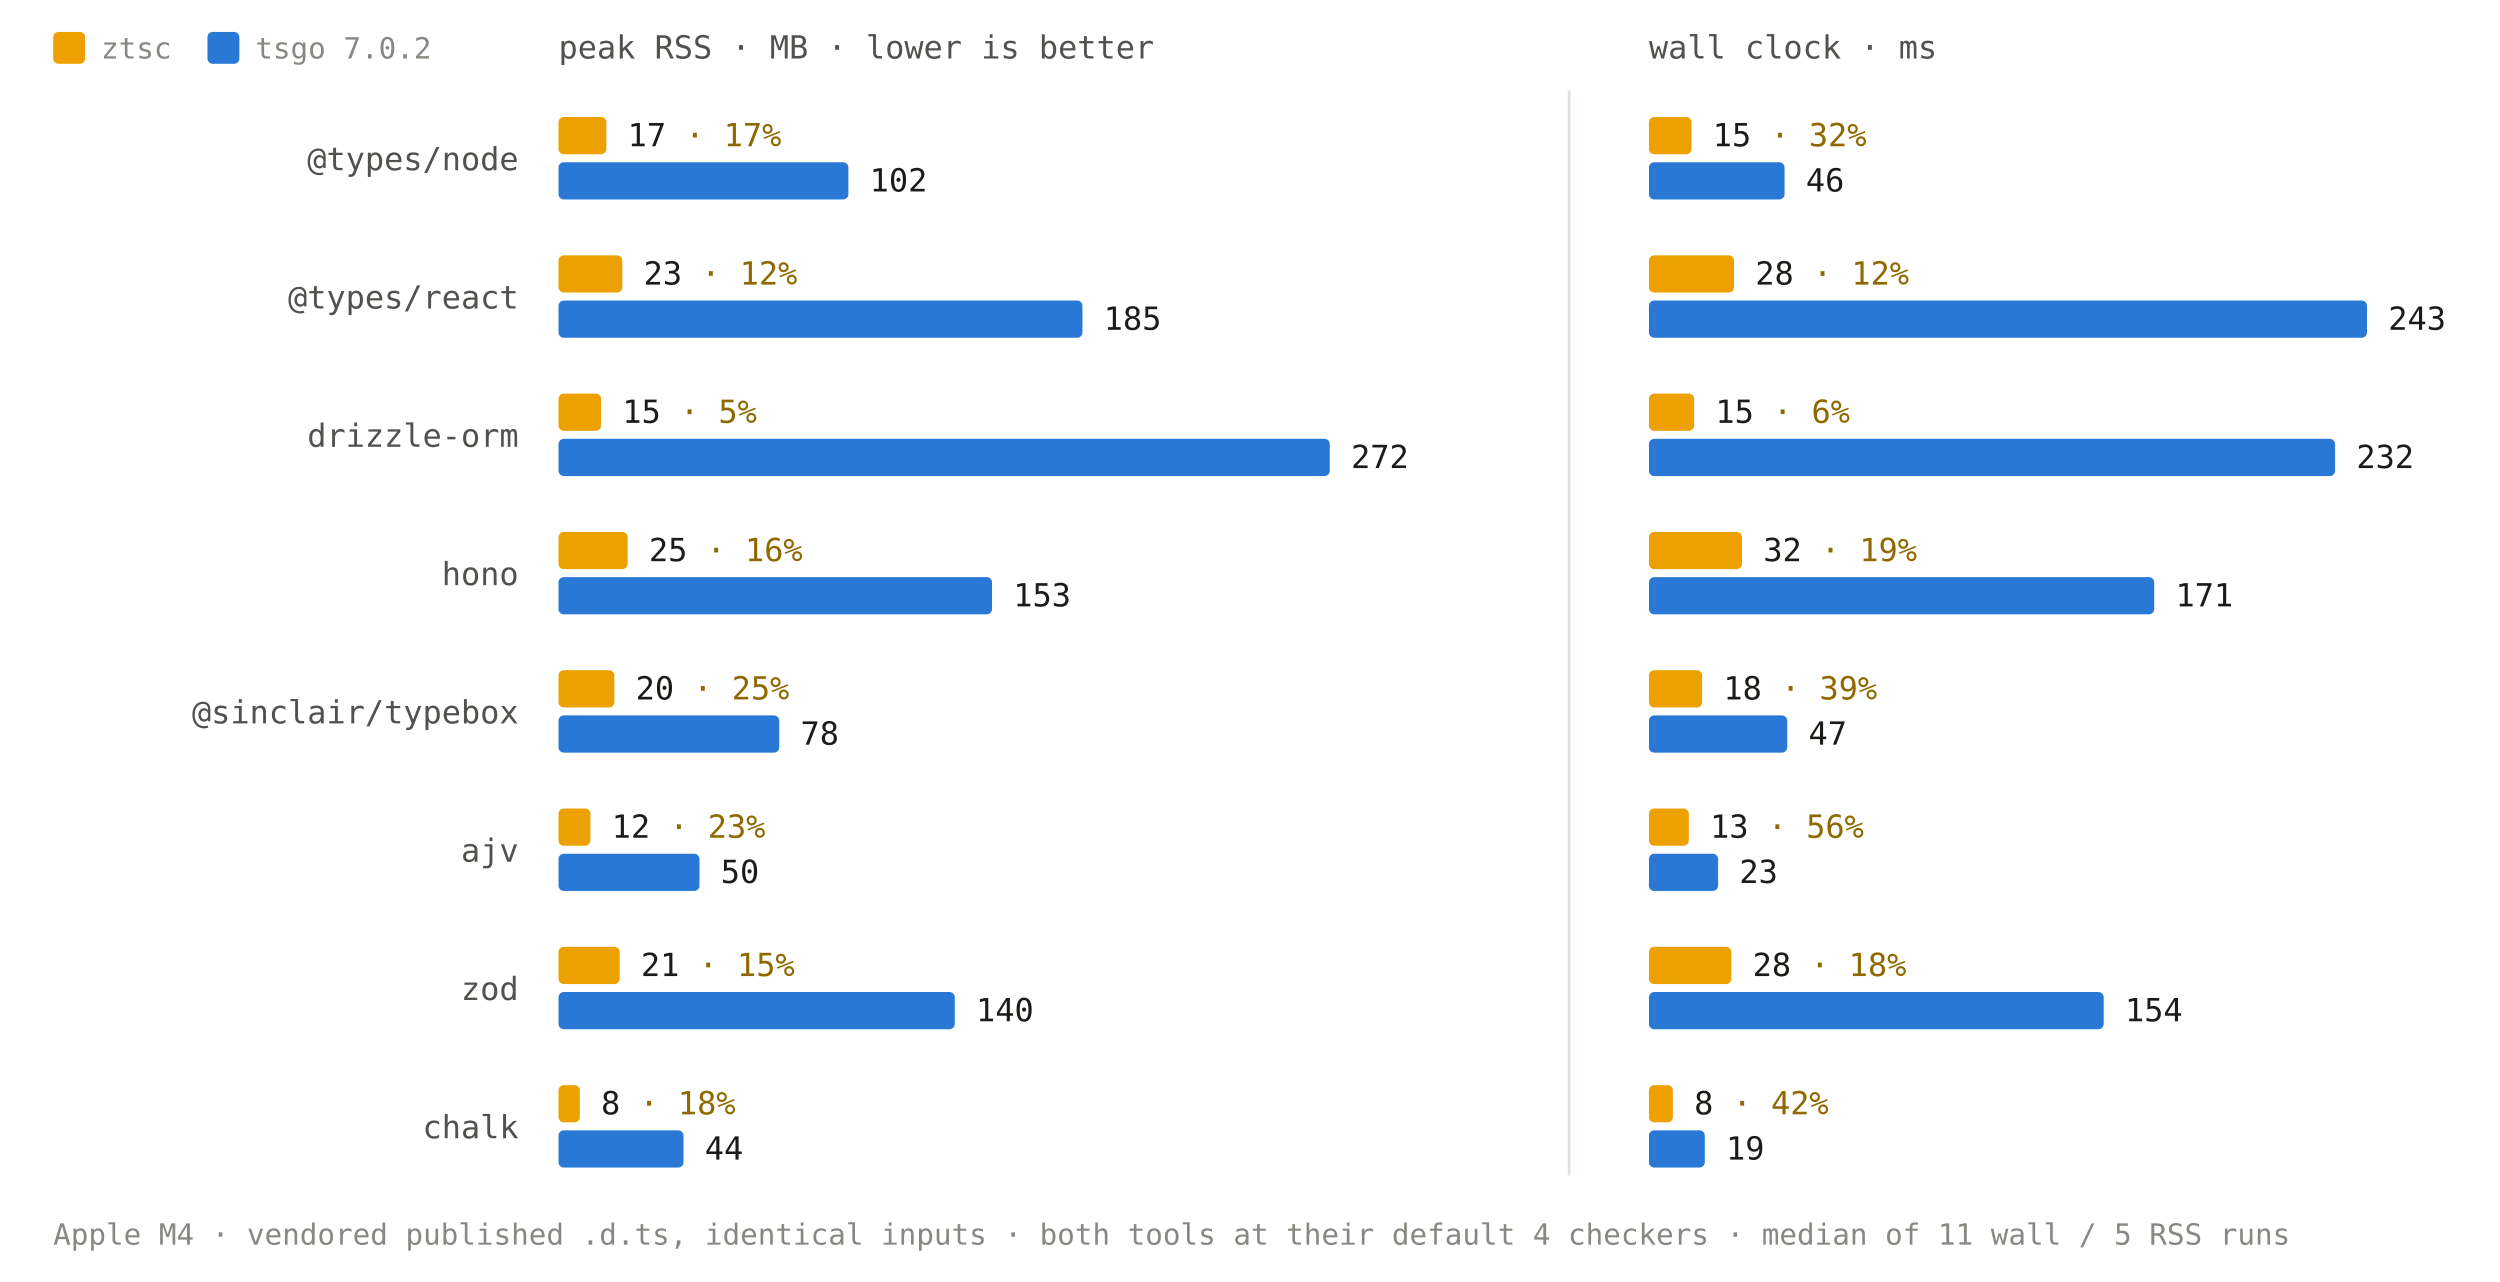
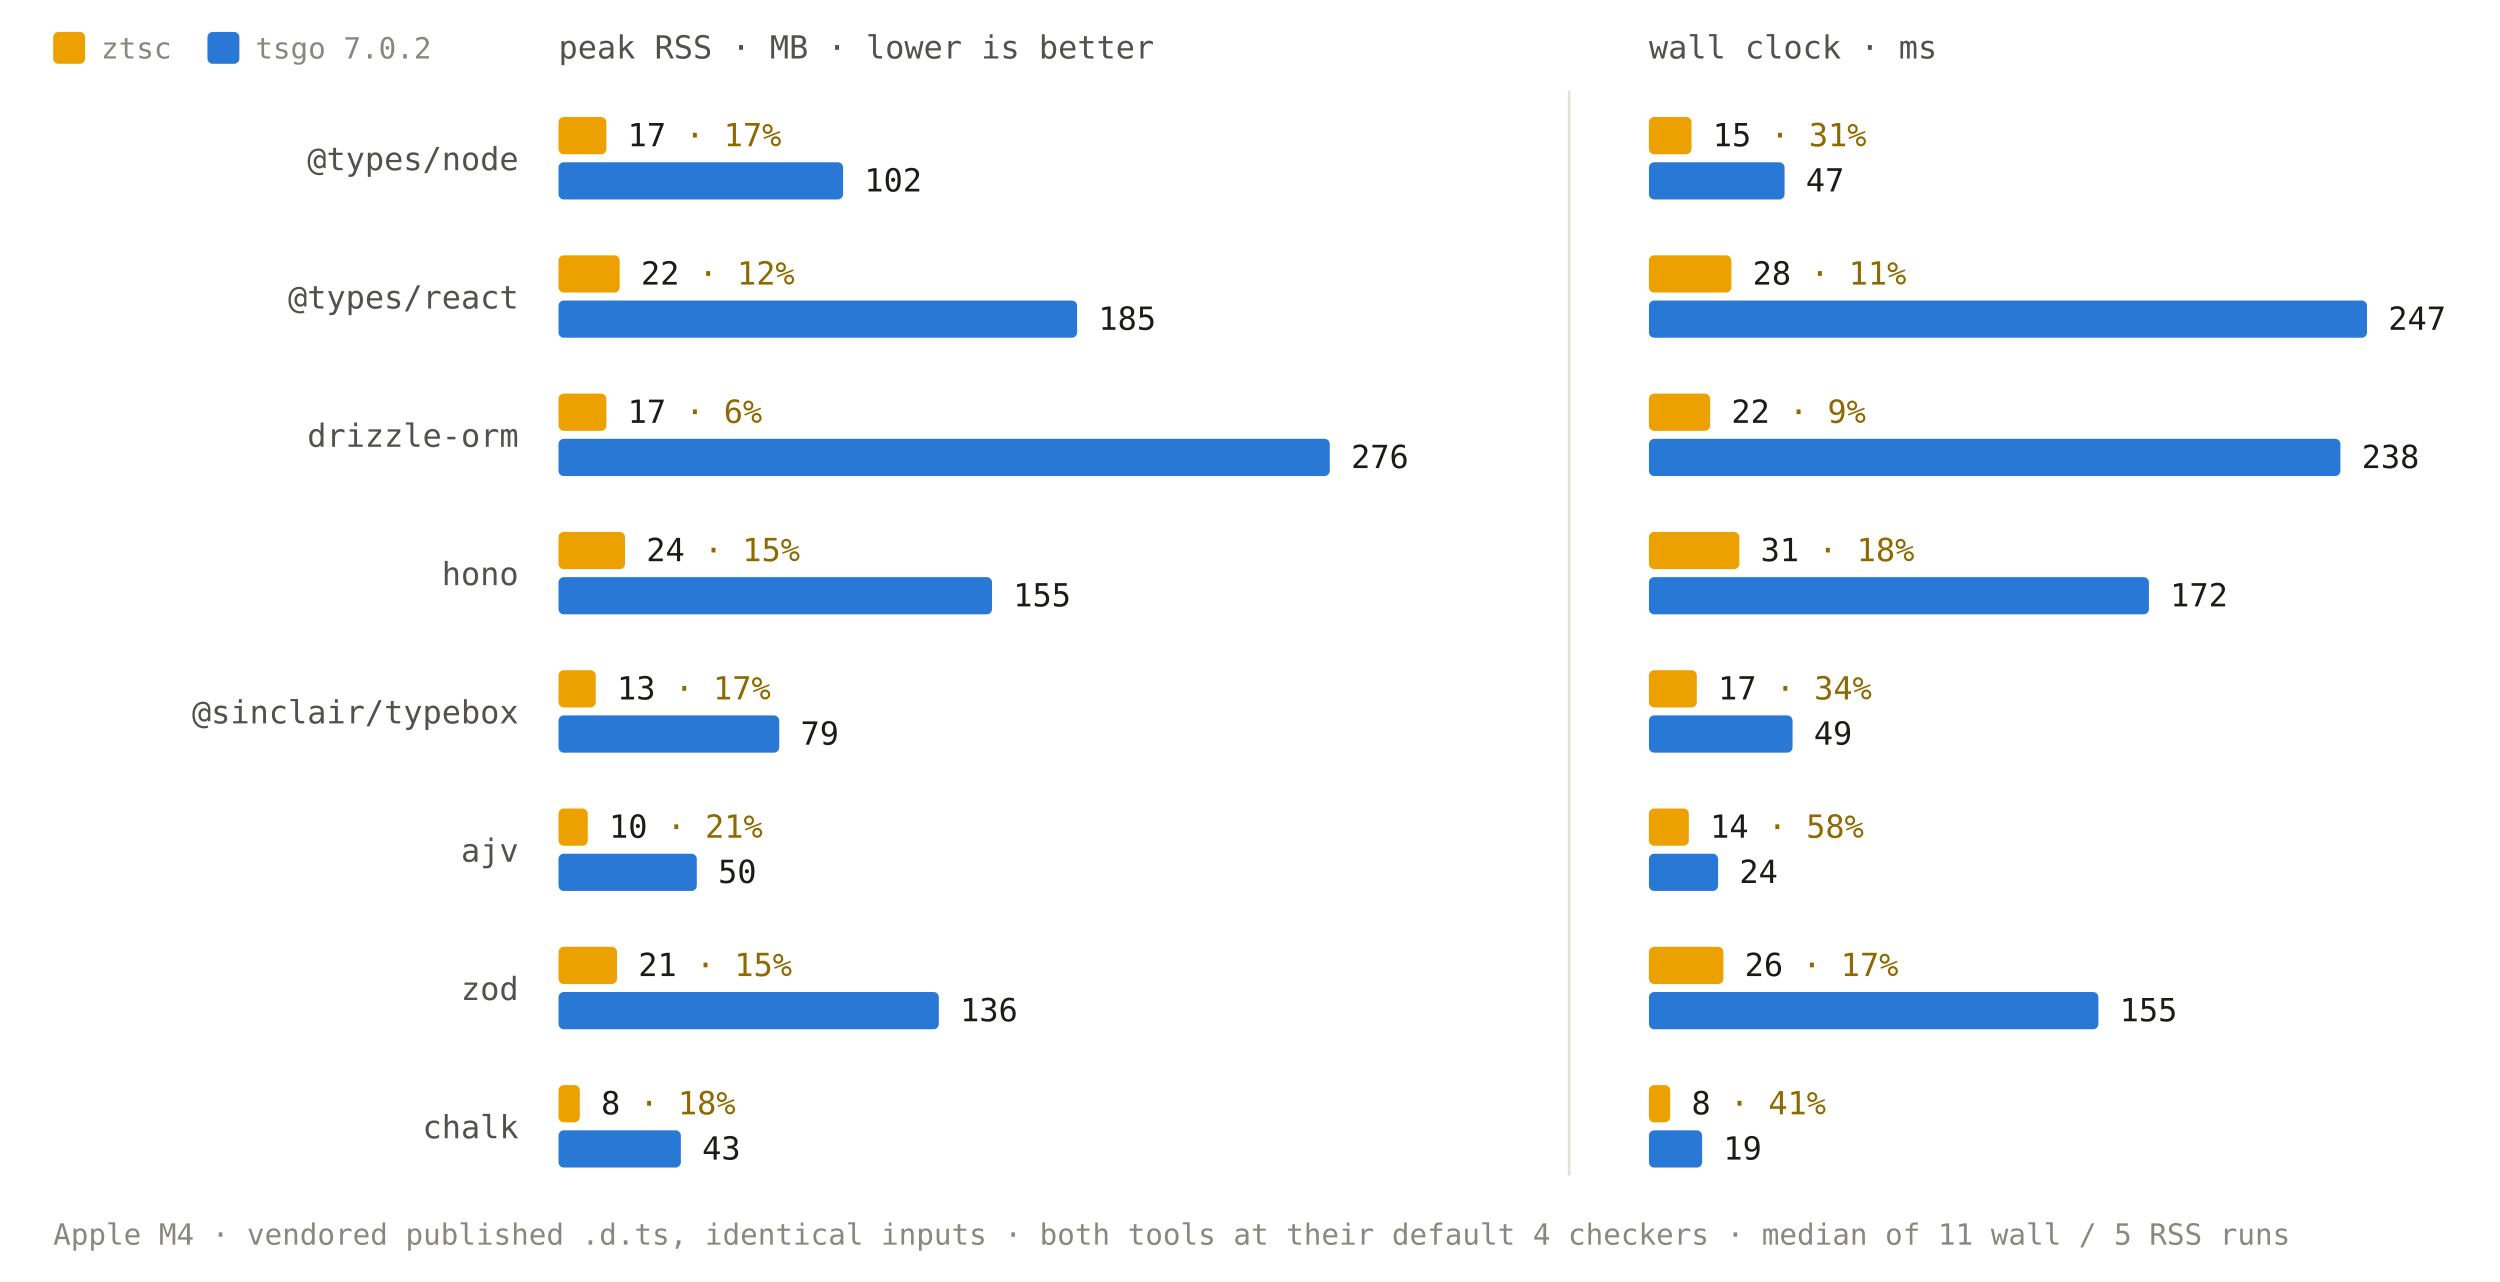
- <svg xmlns="http://www.w3.org/2000/svg" viewBox="0 0 940 482" width="940" height="482" role="img" aria-label="Two-panel grouped bar chart across eight real packages at the default four checkers. Left panel, peak resident memory: ztsc uses 8 to 25 megabytes, tsgo 44 to 272 megabytes — ztsc is 5 to 25 percent of tsgo on every package. Right panel, wall clock: ztsc takes 8 to 32 milliseconds, tsgo 19 to 243 milliseconds — ztsc is 6 to 56 percent of tsgo's time.">
+ <svg xmlns="http://www.w3.org/2000/svg" viewBox="0 0 940 482" width="940" height="482" role="img" aria-label="Two-panel grouped bar chart across eight real packages at the default four checkers. Left panel, peak resident memory: ztsc uses 8 to 24 megabytes, tsgo 43 to 276 megabytes — ztsc is 6 to 21 percent of tsgo on every package. Right panel, wall clock: ztsc takes 8 to 31 milliseconds, tsgo 19 to 247 milliseconds — ztsc is 9 to 58 percent of tsgo's time.">
  <style>
    text { font-family: ui-monospace, "SF Mono", SFMono-Regular, Menlo, Consolas, monospace; fill: #1c1b18; }
    .t11 { font-size: 11px; }
    .t12 { font-size: 12px; }
    .bl  { font-size: 12px; }
    .dim { fill: #52514e; }
    .mut { fill: #898781; }
    .acc { fill: #8f6800; }
    .bz  { fill: #eda100; }
    .bt  { fill: #2a78d6; }
    .hairv { stroke: #e3e2da; stroke-width: 1; }
  </style>
  <rect class="bz" x="20" y="12" width="12" height="12" rx="2" />
  <text class="t11 mut" x="38" y="22">ztsc</text>
  <rect class="bt" x="78" y="12" width="12" height="12" rx="2" />
  <text class="t11 mut" x="96" y="22">tsgo 7.0.2</text>
  <text class="t12 dim" x="210" y="22">peak RSS · MB · lower is better</text>
  <text class="t12 dim" x="620" y="22">wall clock · ms</text>
  <line class="hairv" x1="590" y1="34" x2="590" y2="442" />
  <text class="t12 dim" x="195" y="64" text-anchor="end">@types/node</text>
  <rect class="bz" x="210" y="44" width="18" height="14" rx="2" />
  <text class="bl" x="236" y="55">17 <tspan class="acc">· 17%</tspan>
  </text>
-   <rect class="bt" x="210" y="61" width="109" height="14" rx="2" />
-   <text class="bl" x="327" y="72">102</text>
+   <rect class="bt" x="210" y="61" width="107" height="14" rx="2" />
+   <text class="bl" x="325" y="72">102</text>
  <rect class="bz" x="620" y="44" width="16" height="14" rx="2" />
-   <text class="bl" x="644" y="55">15 <tspan class="acc">· 32%</tspan>
+   <text class="bl" x="644" y="55">15 <tspan class="acc">· 31%</tspan>
  </text>
  <rect class="bt" x="620" y="61" width="51" height="14" rx="2" />
-   <text class="bl" x="679" y="72">46</text>
+   <text class="bl" x="679" y="72">47</text>
  <text class="t12 dim" x="195" y="116" text-anchor="end">@types/react</text>
-   <rect class="bz" x="210" y="96" width="24" height="14" rx="2" />
-   <text class="bl" x="242" y="107">23 <tspan class="acc">· 12%</tspan>
+   <rect class="bz" x="210" y="96" width="23" height="14" rx="2" />
+   <text class="bl" x="241" y="107">22 <tspan class="acc">· 12%</tspan>
  </text>
-   <rect class="bt" x="210" y="113" width="197" height="14" rx="2" />
-   <text class="bl" x="415" y="124">185</text>
-   <rect class="bz" x="620" y="96" width="32" height="14" rx="2" />
-   <text class="bl" x="660" y="107">28 <tspan class="acc">· 12%</tspan>
+   <rect class="bt" x="210" y="113" width="195" height="14" rx="2" />
+   <text class="bl" x="413" y="124">185</text>
+   <rect class="bz" x="620" y="96" width="31" height="14" rx="2" />
+   <text class="bl" x="659" y="107">28 <tspan class="acc">· 11%</tspan>
  </text>
  <rect class="bt" x="620" y="113" width="270" height="14" rx="2" />
-   <text class="bl" x="898" y="124">243</text>
+   <text class="bl" x="898" y="124">247</text>
  <text class="t12 dim" x="195" y="168" text-anchor="end">drizzle-orm</text>
-   <rect class="bz" x="210" y="148" width="16" height="14" rx="2" />
-   <text class="bl" x="234" y="159">15 <tspan class="acc">· 5%</tspan>
+   <rect class="bz" x="210" y="148" width="18" height="14" rx="2" />
+   <text class="bl" x="236" y="159">17 <tspan class="acc">· 6%</tspan>
  </text>
  <rect class="bt" x="210" y="165" width="290" height="14" rx="2" />
-   <text class="bl" x="508" y="176">272</text>
-   <rect class="bz" x="620" y="148" width="17" height="14" rx="2" />
-   <text class="bl" x="645" y="159">15 <tspan class="acc">· 6%</tspan>
+   <text class="bl" x="508" y="176">276</text>
+   <rect class="bz" x="620" y="148" width="23" height="14" rx="2" />
+   <text class="bl" x="651" y="159">22 <tspan class="acc">· 9%</tspan>
  </text>
-   <rect class="bt" x="620" y="165" width="258" height="14" rx="2" />
-   <text class="bl" x="886" y="176">232</text>
+   <rect class="bt" x="620" y="165" width="260" height="14" rx="2" />
+   <text class="bl" x="888" y="176">238</text>
  <text class="t12 dim" x="195" y="220" text-anchor="end">hono</text>
-   <rect class="bz" x="210" y="200" width="26" height="14" rx="2" />
-   <text class="bl" x="244" y="211">25 <tspan class="acc">· 16%</tspan>
+   <rect class="bz" x="210" y="200" width="25" height="14" rx="2" />
+   <text class="bl" x="243" y="211">24 <tspan class="acc">· 15%</tspan>
  </text>
  <rect class="bt" x="210" y="217" width="163" height="14" rx="2" />
-   <text class="bl" x="381" y="228">153</text>
-   <rect class="bz" x="620" y="200" width="35" height="14" rx="2" />
-   <text class="bl" x="663" y="211">32 <tspan class="acc">· 19%</tspan>
+   <text class="bl" x="381" y="228">155</text>
+   <rect class="bz" x="620" y="200" width="34" height="14" rx="2" />
+   <text class="bl" x="662" y="211">31 <tspan class="acc">· 18%</tspan>
  </text>
-   <rect class="bt" x="620" y="217" width="190" height="14" rx="2" />
-   <text class="bl" x="818" y="228">171</text>
+   <rect class="bt" x="620" y="217" width="188" height="14" rx="2" />
+   <text class="bl" x="816" y="228">172</text>
  <text class="t12 dim" x="195" y="272" text-anchor="end">@sinclair/typebox</text>
-   <rect class="bz" x="210" y="252" width="21" height="14" rx="2" />
-   <text class="bl" x="239" y="263">20 <tspan class="acc">· 25%</tspan>
+   <rect class="bz" x="210" y="252" width="14" height="14" rx="2" />
+   <text class="bl" x="232" y="263">13 <tspan class="acc">· 17%</tspan>
  </text>
  <rect class="bt" x="210" y="269" width="83" height="14" rx="2" />
-   <text class="bl" x="301" y="280">78</text>
-   <rect class="bz" x="620" y="252" width="20" height="14" rx="2" />
-   <text class="bl" x="648" y="263">18 <tspan class="acc">· 39%</tspan>
+   <text class="bl" x="301" y="280">79</text>
+   <rect class="bz" x="620" y="252" width="18" height="14" rx="2" />
+   <text class="bl" x="646" y="263">17 <tspan class="acc">· 34%</tspan>
  </text>
-   <rect class="bt" x="620" y="269" width="52" height="14" rx="2" />
-   <text class="bl" x="680" y="280">47</text>
+   <rect class="bt" x="620" y="269" width="54" height="14" rx="2" />
+   <text class="bl" x="682" y="280">49</text>
  <text class="t12 dim" x="195" y="324" text-anchor="end">ajv</text>
-   <rect class="bz" x="210" y="304" width="12" height="14" rx="2" />
-   <text class="bl" x="230" y="315">12 <tspan class="acc">· 23%</tspan>
+   <rect class="bz" x="210" y="304" width="11" height="14" rx="2" />
+   <text class="bl" x="229" y="315">10 <tspan class="acc">· 21%</tspan>
  </text>
-   <rect class="bt" x="210" y="321" width="53" height="14" rx="2" />
-   <text class="bl" x="271" y="332">50</text>
+   <rect class="bt" x="210" y="321" width="52" height="14" rx="2" />
+   <text class="bl" x="270" y="332">50</text>
  <rect class="bz" x="620" y="304" width="15" height="14" rx="2" />
-   <text class="bl" x="643" y="315">13 <tspan class="acc">· 56%</tspan>
+   <text class="bl" x="643" y="315">14 <tspan class="acc">· 58%</tspan>
  </text>
  <rect class="bt" x="620" y="321" width="26" height="14" rx="2" />
-   <text class="bl" x="654" y="332">23</text>
+   <text class="bl" x="654" y="332">24</text>
  <text class="t12 dim" x="195" y="376" text-anchor="end">zod</text>
-   <rect class="bz" x="210" y="356" width="23" height="14" rx="2" />
-   <text class="bl" x="241" y="367">21 <tspan class="acc">· 15%</tspan>
+   <rect class="bz" x="210" y="356" width="22" height="14" rx="2" />
+   <text class="bl" x="240" y="367">21 <tspan class="acc">· 15%</tspan>
  </text>
-   <rect class="bt" x="210" y="373" width="149" height="14" rx="2" />
-   <text class="bl" x="367" y="384">140</text>
-   <rect class="bz" x="620" y="356" width="31" height="14" rx="2" />
-   <text class="bl" x="659" y="367">28 <tspan class="acc">· 18%</tspan>
+   <rect class="bt" x="210" y="373" width="143" height="14" rx="2" />
+   <text class="bl" x="361" y="384">136</text>
+   <rect class="bz" x="620" y="356" width="28" height="14" rx="2" />
+   <text class="bl" x="656" y="367">26 <tspan class="acc">· 17%</tspan>
  </text>
-   <rect class="bt" x="620" y="373" width="171" height="14" rx="2" />
-   <text class="bl" x="799" y="384">154</text>
+   <rect class="bt" x="620" y="373" width="169" height="14" rx="2" />
+   <text class="bl" x="797" y="384">155</text>
  <text class="t12 dim" x="195" y="428" text-anchor="end">chalk</text>
  <rect class="bz" x="210" y="408" width="8" height="14" rx="2" />
  <text class="bl" x="226" y="419">8 <tspan class="acc">· 18%</tspan>
  </text>
-   <rect class="bt" x="210" y="425" width="47" height="14" rx="2" />
-   <text class="bl" x="265" y="436">44</text>
-   <rect class="bz" x="620" y="408" width="9" height="14" rx="2" />
-   <text class="bl" x="637" y="419">8 <tspan class="acc">· 42%</tspan>
+   <rect class="bt" x="210" y="425" width="46" height="14" rx="2" />
+   <text class="bl" x="264" y="436">43</text>
+   <rect class="bz" x="620" y="408" width="8" height="14" rx="2" />
+   <text class="bl" x="636" y="419">8 <tspan class="acc">· 41%</tspan>
  </text>
-   <rect class="bt" x="620" y="425" width="21" height="14" rx="2" />
-   <text class="bl" x="649" y="436">19</text>
+   <rect class="bt" x="620" y="425" width="20" height="14" rx="2" />
+   <text class="bl" x="648" y="436">19</text>
  <text class="t11 mut" x="20" y="468">Apple M4 · vendored published .d.ts, identical inputs · both tools at their default 4 checkers · median of 11 wall / 5 RSS runs</text>
</svg>
